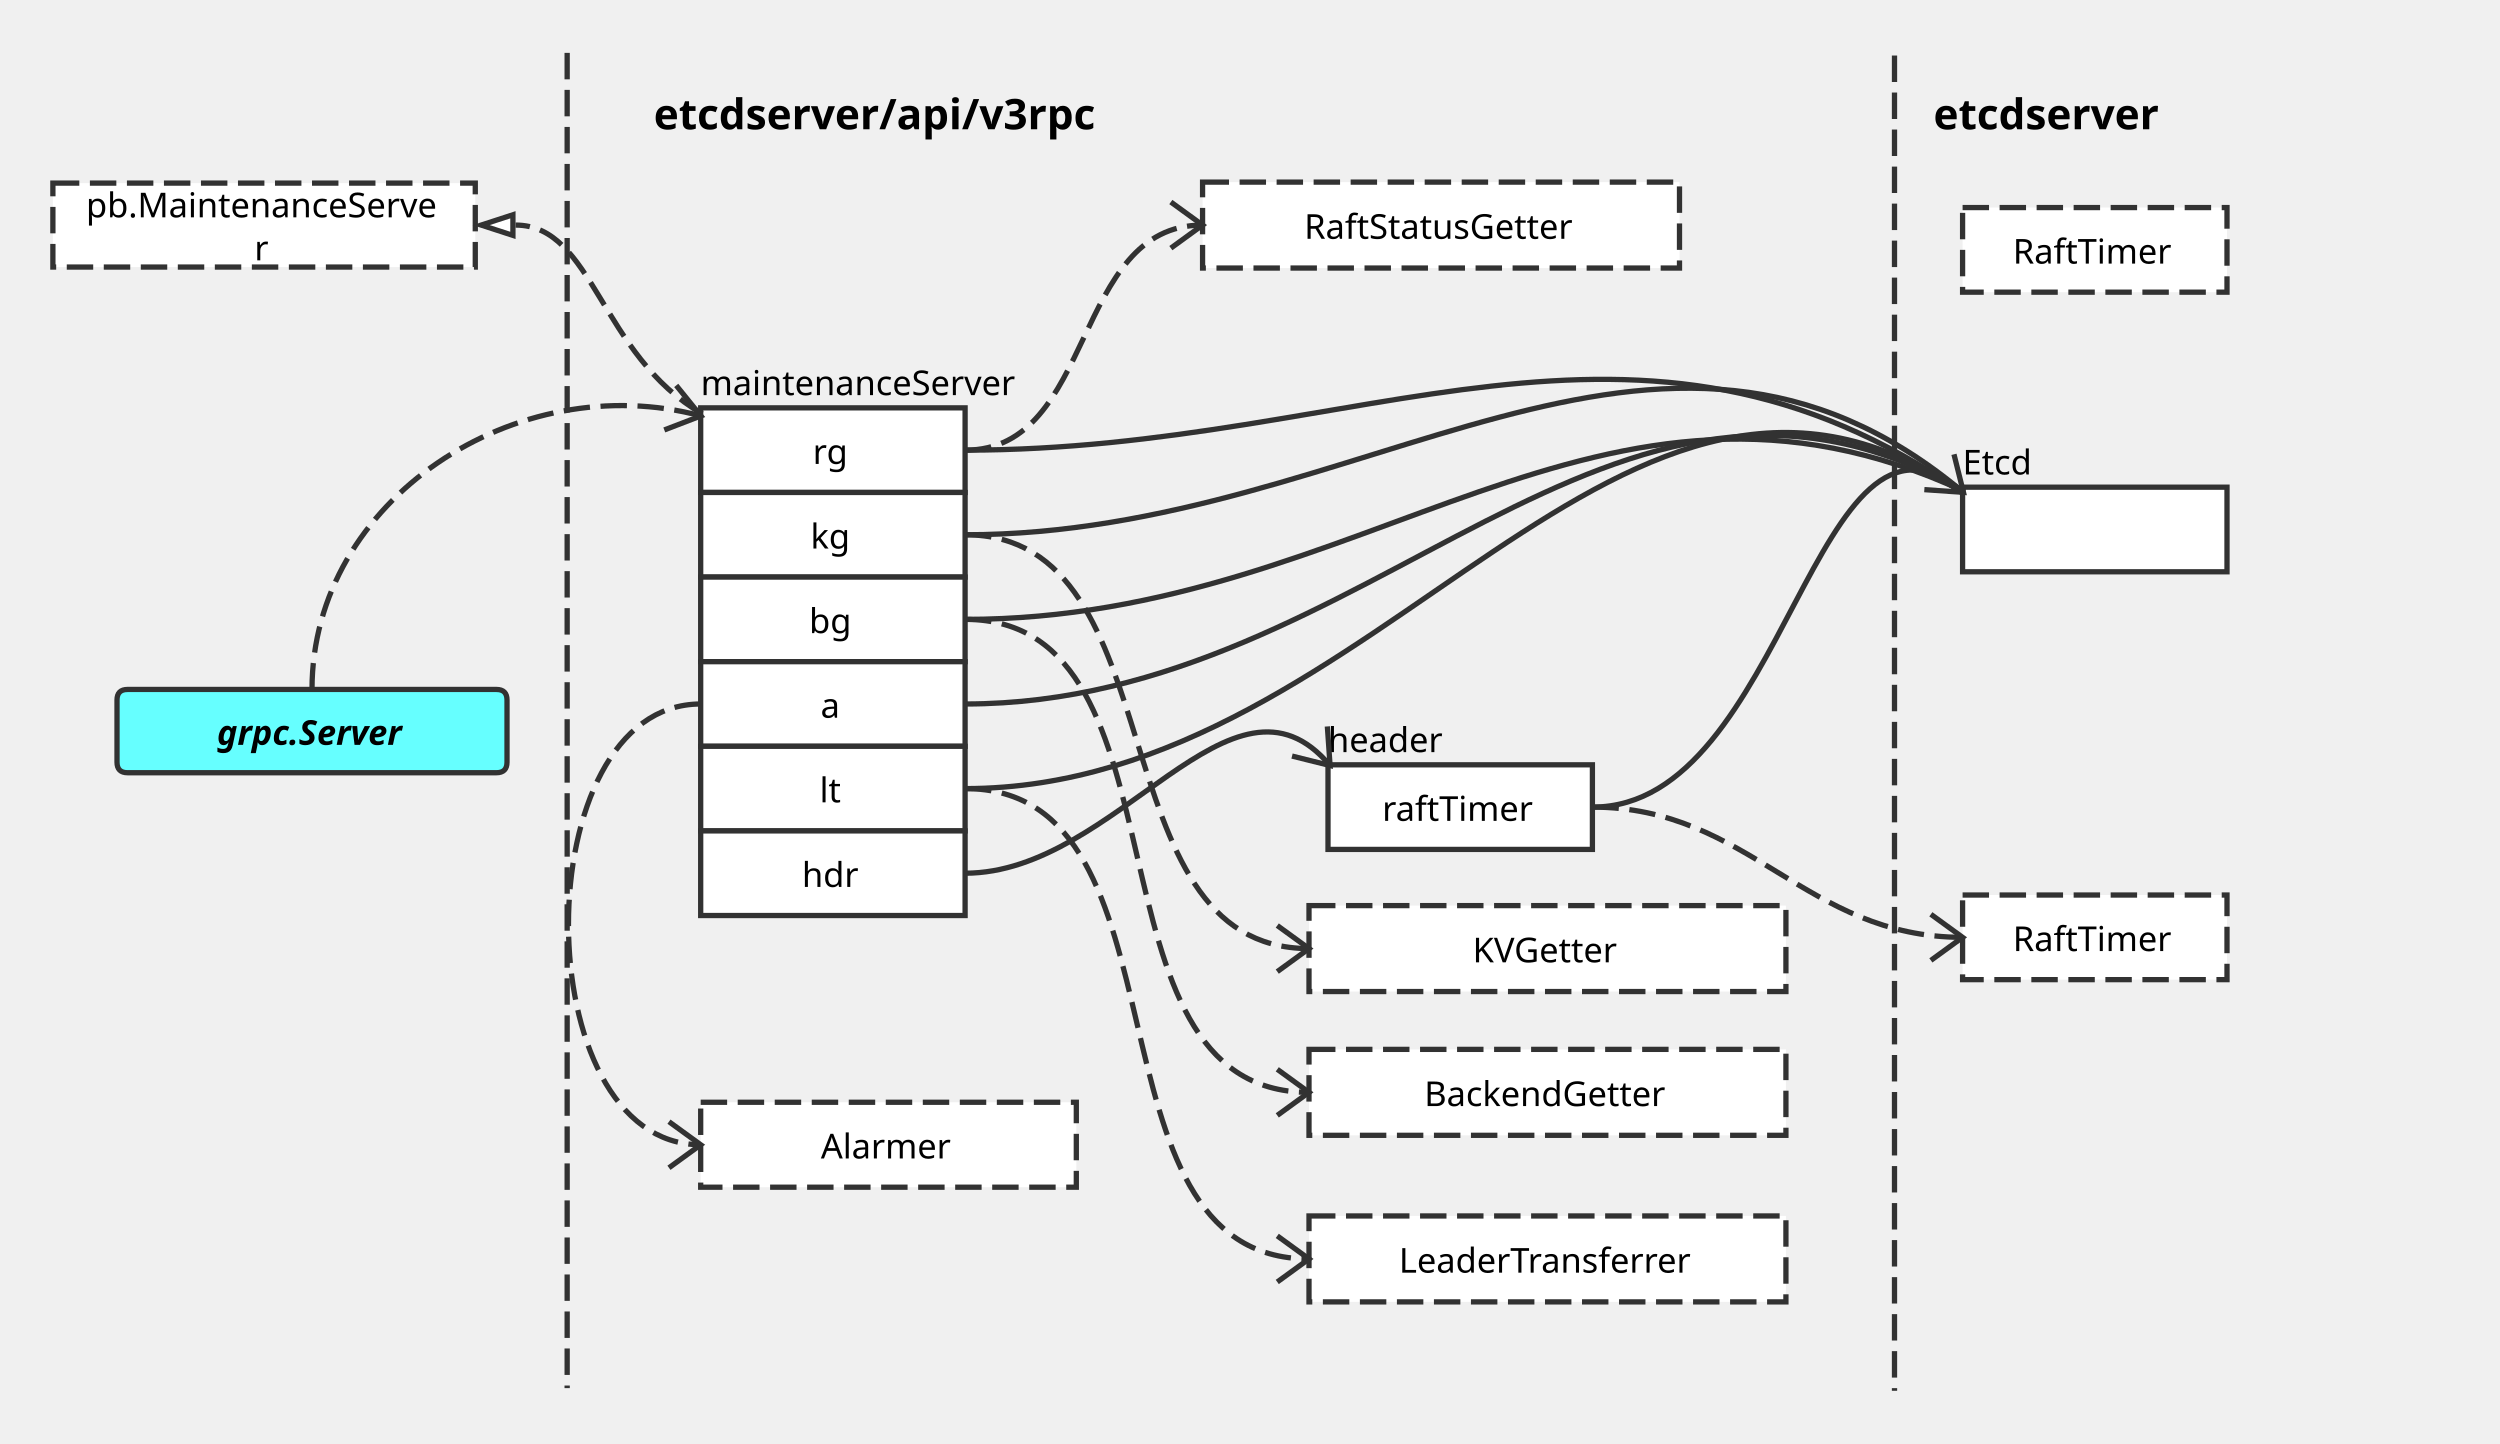
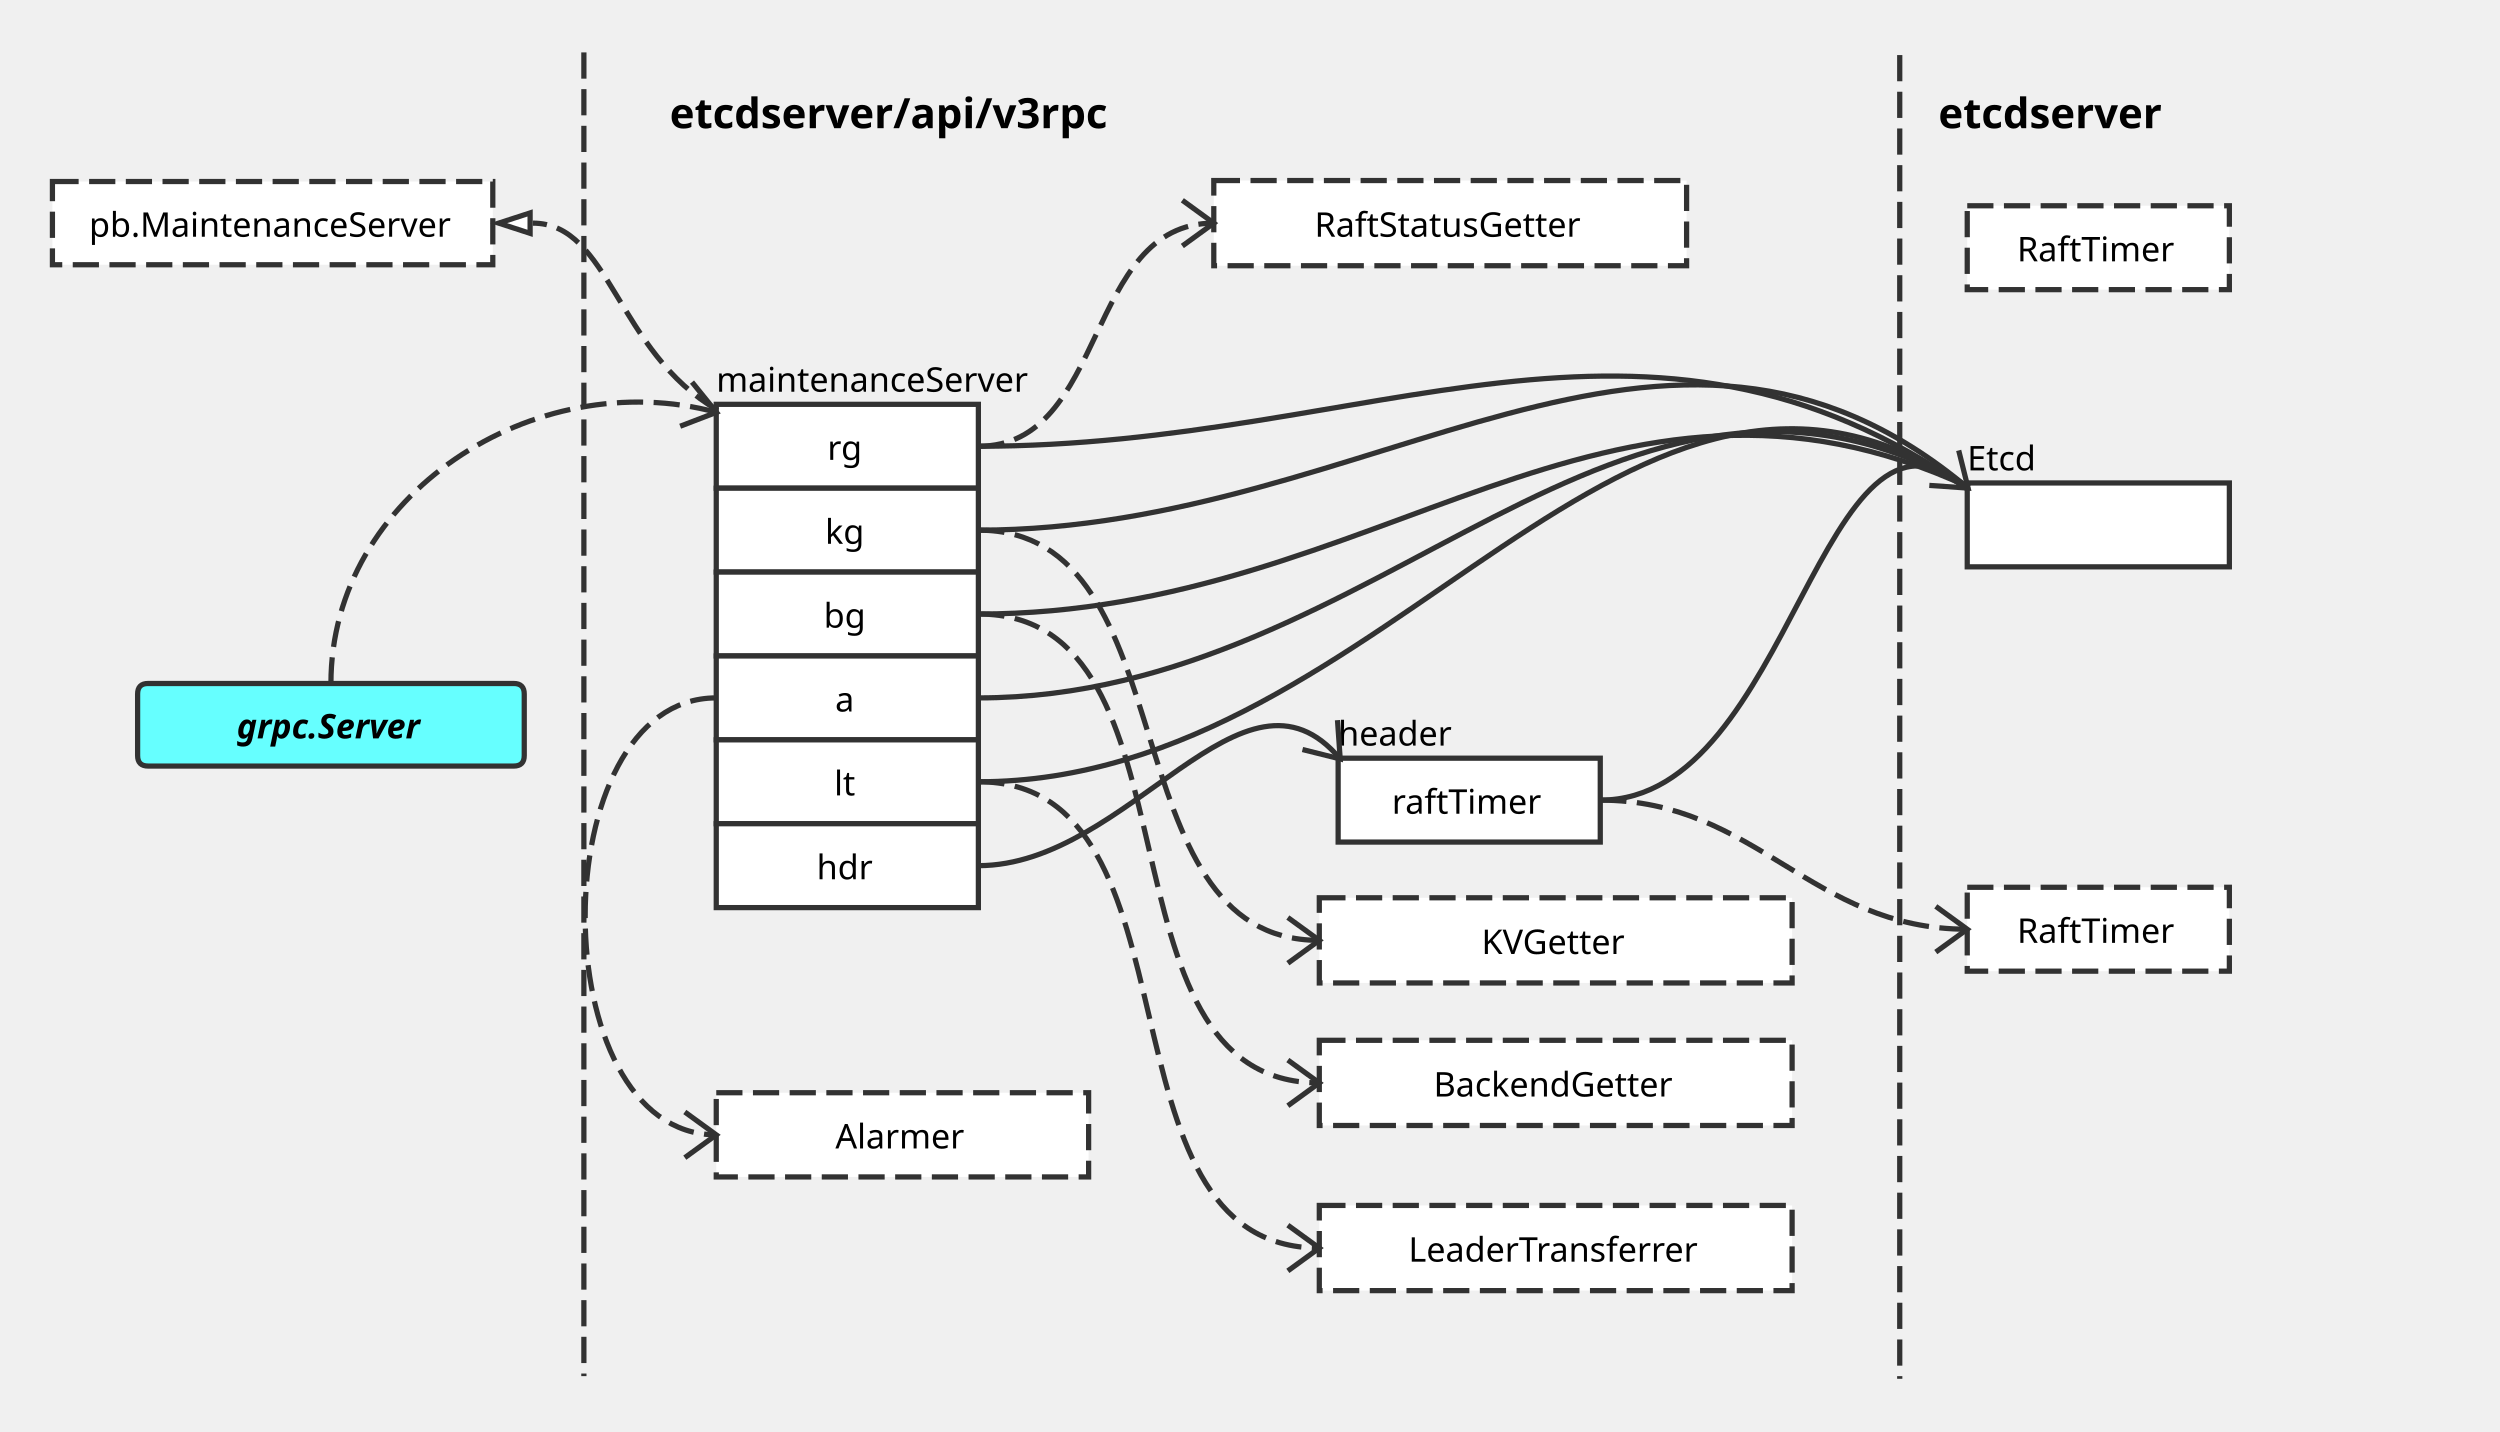
- <svg xmlns="http://www.w3.org/2000/svg" id="processonSvg1000" viewBox="28.25 29.0 945.5 546.0" width="945.5" height="546.0">
+ <svg xmlns="http://www.w3.org/2000/svg" id="processonSvg1000" viewBox="20.0 29.0 953.75 546.0" width="953.75" height="546.0">
  <defs id="ProcessOnDefs1001">
-     <marker id="ProcessOnMarker1036" markerUnits="userSpaceOnUse" orient="auto" markerWidth="16.236" markerHeight="10.551" viewBox="-1.0 -1.376 16.236 10.551" refX="-1.0" refY="3.899">
-       <path id="ProcessOnPath1037" d="M12.0 3.899L0.0 7.798V0.0Z" stroke="#323232" stroke-width="2.0" fill="#fff" transform="matrix(1.0,0.0,0.0,1.0,0.0,0.0)" />
-     </marker>
-     <marker id="ProcessOnMarker1058" markerUnits="userSpaceOnUse" orient="auto" markerWidth="14.289" markerHeight="19.055" viewBox="-0.588 -0.809 14.289 19.055" refX="12.0" refY="8.719">
-       <path id="ProcessOnPath1059" d="M0 0L12.0 8.719L0 17.437" stroke="#323232" stroke-width="2.0" fill="none" transform="matrix(1.0,0.0,0.0,1.0,0.0,0.0)" />
-     </marker>
-     <marker id="ProcessOnMarker1090" markerUnits="userSpaceOnUse" orient="auto" markerWidth="14.289" markerHeight="19.055" viewBox="-0.588 -0.809 14.289 19.055" refX="12.0" refY="8.719">
-       <path id="ProcessOnPath1091" d="M0 0L12.0 8.719L0 17.437" stroke="#323232" stroke-width="2.0" fill="none" transform="matrix(1.0,0.0,0.0,1.0,0.0,0.0)" />
-     </marker>
-     <marker id="ProcessOnMarker1094" markerUnits="userSpaceOnUse" orient="auto" markerWidth="14.289" markerHeight="19.055" viewBox="-0.588 -0.809 14.289 19.055" refX="12.0" refY="8.719">
-       <path id="ProcessOnPath1095" d="M0 0L12.0 8.719L0 17.437" stroke="#323232" stroke-width="2.0" fill="none" transform="matrix(1.0,0.0,0.0,1.0,0.0,0.0)" />
-     </marker>
-     <marker id="ProcessOnMarker1098" markerUnits="userSpaceOnUse" orient="auto" markerWidth="14.289" markerHeight="19.055" viewBox="-0.588 -0.809 14.289 19.055" refX="12.0" refY="8.719">
-       <path id="ProcessOnPath1099" d="M0 0L12.0 8.719L0 17.437" stroke="#323232" stroke-width="2.0" fill="none" transform="matrix(1.0,0.0,0.0,1.0,0.0,0.0)" />
-     </marker>
-     <marker id="ProcessOnMarker1112" markerUnits="userSpaceOnUse" orient="auto" markerWidth="14.289" markerHeight="19.055" viewBox="-0.588 -0.809 14.289 19.055" refX="12.0" refY="8.719">
-       <path id="ProcessOnPath1113" d="M0 0L12.0 8.719L0 17.437" stroke="#323232" stroke-width="2.0" fill="none" transform="matrix(1.0,0.0,0.0,1.0,0.0,0.0)" />
-     </marker>
-     <marker id="ProcessOnMarker1120" markerUnits="userSpaceOnUse" orient="auto" markerWidth="14.289" markerHeight="19.055" viewBox="-0.588 -0.809 14.289 19.055" refX="12.0" refY="8.719">
-       <path id="ProcessOnPath1121" d="M0 0L12.0 8.719L0 17.437" stroke="#323232" stroke-width="2.0" fill="none" transform="matrix(1.0,0.0,0.0,1.0,0.0,0.0)" />
-     </marker>
-     <marker id="ProcessOnMarker1128" markerUnits="userSpaceOnUse" orient="auto" markerWidth="14.289" markerHeight="19.055" viewBox="-0.588 -0.809 14.289 19.055" refX="12.0" refY="8.719">
-       <path id="ProcessOnPath1129" d="M0 0L12.0 8.719L0 17.437" stroke="#323232" stroke-width="2.0" fill="none" transform="matrix(1.0,0.0,0.0,1.0,0.0,0.0)" />
-     </marker>
-     <marker id="ProcessOnMarker1136" markerUnits="userSpaceOnUse" orient="auto" markerWidth="14.289" markerHeight="19.055" viewBox="-0.588 -0.809 14.289 19.055" refX="12.0" refY="8.719">
-       <path id="ProcessOnPath1137" d="M0 0L12.0 8.719L0 17.437" stroke="#323232" stroke-width="2.0" fill="none" transform="matrix(1.0,0.0,0.0,1.0,0.0,0.0)" />
-     </marker>
-     <marker id="ProcessOnMarker1144" markerUnits="userSpaceOnUse" orient="auto" markerWidth="14.289" markerHeight="19.055" viewBox="-0.588 -0.809 14.289 19.055" refX="12.0" refY="8.719">
-       <path id="ProcessOnPath1145" d="M0 0L12.0 8.719L0 17.437" stroke="#323232" stroke-width="2.0" fill="none" transform="matrix(1.0,0.0,0.0,1.0,0.0,0.0)" />
+     <marker id="ProcessOnMarker1035" markerUnits="userSpaceOnUse" orient="auto" markerWidth="16.236" markerHeight="10.551" viewBox="-1.0 -1.376 16.236 10.551" refX="-1.0" refY="3.899">
+       <path id="ProcessOnPath1036" d="M12.0 3.899L0.0 7.798V0.0Z" stroke="#323232" stroke-width="2.0" fill="#fff" transform="matrix(1.0,0.0,0.0,1.0,0.0,0.0)" />
+     </marker>
+     <marker id="ProcessOnMarker1057" markerUnits="userSpaceOnUse" orient="auto" markerWidth="14.289" markerHeight="19.055" viewBox="-0.588 -0.809 14.289 19.055" refX="12.0" refY="8.719">
+       <path id="ProcessOnPath1058" d="M0 0L12.0 8.719L0 17.437" stroke="#323232" stroke-width="2.0" fill="none" transform="matrix(1.0,0.0,0.0,1.0,0.0,0.0)" />
+     </marker>
+     <marker id="ProcessOnMarker1089" markerUnits="userSpaceOnUse" orient="auto" markerWidth="14.289" markerHeight="19.055" viewBox="-0.588 -0.809 14.289 19.055" refX="12.0" refY="8.719">
+       <path id="ProcessOnPath1090" d="M0 0L12.0 8.719L0 17.437" stroke="#323232" stroke-width="2.0" fill="none" transform="matrix(1.0,0.0,0.0,1.0,0.0,0.0)" />
+     </marker>
+     <marker id="ProcessOnMarker1093" markerUnits="userSpaceOnUse" orient="auto" markerWidth="14.289" markerHeight="19.055" viewBox="-0.588 -0.809 14.289 19.055" refX="12.0" refY="8.719">
+       <path id="ProcessOnPath1094" d="M0 0L12.0 8.719L0 17.437" stroke="#323232" stroke-width="2.0" fill="none" transform="matrix(1.0,0.0,0.0,1.0,0.0,0.0)" />
+     </marker>
+     <marker id="ProcessOnMarker1097" markerUnits="userSpaceOnUse" orient="auto" markerWidth="14.289" markerHeight="19.055" viewBox="-0.588 -0.809 14.289 19.055" refX="12.0" refY="8.719">
+       <path id="ProcessOnPath1098" d="M0 0L12.0 8.719L0 17.437" stroke="#323232" stroke-width="2.0" fill="none" transform="matrix(1.0,0.0,0.0,1.0,0.0,0.0)" />
+     </marker>
+     <marker id="ProcessOnMarker1111" markerUnits="userSpaceOnUse" orient="auto" markerWidth="14.289" markerHeight="19.055" viewBox="-0.588 -0.809 14.289 19.055" refX="12.0" refY="8.719">
+       <path id="ProcessOnPath1112" d="M0 0L12.0 8.719L0 17.437" stroke="#323232" stroke-width="2.0" fill="none" transform="matrix(1.0,0.0,0.0,1.0,0.0,0.0)" />
+     </marker>
+     <marker id="ProcessOnMarker1119" markerUnits="userSpaceOnUse" orient="auto" markerWidth="14.289" markerHeight="19.055" viewBox="-0.588 -0.809 14.289 19.055" refX="12.0" refY="8.719">
+       <path id="ProcessOnPath1120" d="M0 0L12.0 8.719L0 17.437" stroke="#323232" stroke-width="2.0" fill="none" transform="matrix(1.0,0.0,0.0,1.0,0.0,0.0)" />
+     </marker>
+     <marker id="ProcessOnMarker1127" markerUnits="userSpaceOnUse" orient="auto" markerWidth="14.289" markerHeight="19.055" viewBox="-0.588 -0.809 14.289 19.055" refX="12.0" refY="8.719">
+       <path id="ProcessOnPath1128" d="M0 0L12.0 8.719L0 17.437" stroke="#323232" stroke-width="2.0" fill="none" transform="matrix(1.0,0.0,0.0,1.0,0.0,0.0)" />
+     </marker>
+     <marker id="ProcessOnMarker1135" markerUnits="userSpaceOnUse" orient="auto" markerWidth="14.289" markerHeight="19.055" viewBox="-0.588 -0.809 14.289 19.055" refX="12.0" refY="8.719">
+       <path id="ProcessOnPath1136" d="M0 0L12.0 8.719L0 17.437" stroke="#323232" stroke-width="2.0" fill="none" transform="matrix(1.0,0.0,0.0,1.0,0.0,0.0)" />
+     </marker>
+     <marker id="ProcessOnMarker1143" markerUnits="userSpaceOnUse" orient="auto" markerWidth="14.289" markerHeight="19.055" viewBox="-0.588 -0.809 14.289 19.055" refX="12.0" refY="8.719">
+       <path id="ProcessOnPath1144" d="M0 0L12.0 8.719L0 17.437" stroke="#323232" stroke-width="2.0" fill="none" transform="matrix(1.0,0.0,0.0,1.0,0.0,0.0)" />
    </marker>
  </defs>
  <g id="ProcessOnG1002">
-     <path id="ProcessOnPath1003" d="M28.25 29.0H973.75V575.0H28.25V29.0Z" fill="none" />
+     <path id="ProcessOnPath1003" d="M20.0 29.0H973.75V575.0H20.0V29.0Z" fill="none" />
    <g id="ProcessOnG1004">
      <g id="ProcessOnG1005" transform="matrix(1.0,0.0,0.0,1.0,759.5,55.625)" opacity="1.0">
        <path id="ProcessOnPath1006" d="M0.0 0.0L194.25 0.0L194.25 31.75L0.0 31.75Z" stroke="none" stroke-width="0.0" stroke-dasharray="none" opacity="1.0" fill="none" />
        <g id="ProcessOnG1007" transform="matrix(1.0,0.0,0.0,1.0,0.0,5.875)">
          <text id="ProcessOnText1008" fill="#000000" font-size="16" x="0.0" y="16.4" font-family="微软雅黑" font-weight="bold" font-style="normal" text-decoration="none" family="微软雅黑" text-anchor="start" size="16">etcdserver</text>
        </g>
      </g>
      <g id="ProcessOnG1009" transform="matrix(1.0,0.0,0.0,1.0,72.5,289.75)" opacity="1.0">
        <path id="ProcessOnPath1010" d="M0.0 4.0Q0.0 0.0 4.0 0.0L143.5 0.0Q147.5 0.0 147.5 4.0L147.5 27.5Q147.5 31.5 143.5 31.5L4.0 31.5Q0.0 31.5 0.0 27.5Z" stroke="#323232" stroke-width="2.0" stroke-dasharray="none" opacity="1.0" fill="#66ffff" />
        <g id="ProcessOnG1011" transform="matrix(1.0,0.0,0.0,1.0,10.0,7.625)">
          <text id="ProcessOnText1012" fill="#000000" font-size="13" x="62.75" y="13.325" font-family="微软雅黑" font-weight="bold" font-style="italic" text-decoration="none" family="微软雅黑" text-anchor="middle" size="13">grpc.Server</text>
        </g>
      </g>
      <g id="ProcessOnG1013" transform="matrix(1.0,0.0,0.0,1.0,275.5,55.75)" opacity="1.0">
        <path id="ProcessOnPath1014" d="M0.0 0.0L219.5 0.0L219.5 31.5L0.0 31.5Z" stroke="none" stroke-width="0.0" stroke-dasharray="none" opacity="1.0" fill="none" />
        <g id="ProcessOnG1015" transform="matrix(1.0,0.0,0.0,1.0,0.0,5.75)">
          <text id="ProcessOnText1016" fill="#000000" font-size="16" x="0.0" y="16.4" font-family="微软雅黑" font-weight="bold" font-style="normal" text-decoration="none" family="微软雅黑" text-anchor="start" size="16">etcdserver/api/v3rpc</text>
        </g>
      </g>
      <g id="ProcessOnG1017" transform="matrix(1.0,0.0,0.0,1.0,293.25,163.25)" opacity="1.0">
        <path id="ProcessOnPath1018" d="M0.0 0.0L129.75 0.0L129.75 20.0L0.0 20.0Z" stroke="none" stroke-width="0.0" stroke-dasharray="none" opacity="1.0" fill="none" />
        <g id="ProcessOnG1019" transform="matrix(1.0,0.0,0.0,1.0,0.0,1.875)">
          <text id="ProcessOnText1020" fill="#000000" font-size="13" x="0.0" y="13.325" font-family="微软雅黑" font-weight="normal" font-style="normal" text-decoration="none" family="微软雅黑" text-anchor="start" size="13">maintenanceServer</text>
        </g>
      </g>
      <g id="ProcessOnG1021" transform="matrix(1.0,0.0,0.0,1.0,293.25,183.25)" opacity="1.0">
        <path id="ProcessOnPath1022" d="M0.0 0.0L100.0 0.0L100.0 32.0L0.0 32.0Z" stroke="#323232" stroke-width="2.0" stroke-dasharray="none" opacity="1.0" fill="#ffffff" />
        <g id="ProcessOnG1023" transform="matrix(1.0,0.0,0.0,1.0,10.0,7.875)">
          <text id="ProcessOnText1024" fill="#000000" font-size="13" x="39.0" y="13.325" font-family="微软雅黑" font-weight="normal" font-style="normal" text-decoration="none" family="微软雅黑" text-anchor="middle" size="13">rg</text>
        </g>
      </g>
-       <g id="ProcessOnG1025" transform="matrix(1.0,0.0,0.0,1.0,48.25,98.25)" opacity="1.0">
-         <path id="ProcessOnPath1026" d="M0.0 0.0L159.75 0.0L159.75 31.75L0.0 31.75Z" stroke="#323232" stroke-width="2.0" stroke-dasharray="10.0 4.0" opacity="1.0" fill="#ffffff" />
-         <g id="ProcessOnG1027" transform="matrix(1.0,0.0,0.0,1.0,10.0,-0.375)">
-           <text id="ProcessOnText1028" fill="#000000" font-size="13" x="68.875" y="13.325" font-family="微软雅黑" font-weight="normal" font-style="normal" text-decoration="none" family="微软雅黑" text-anchor="middle" size="13">pb.MaintenanceServe</text>
-           <text id="ProcessOnText1029" fill="#000000" font-size="13" x="68.875" y="29.575" font-family="微软雅黑" font-weight="normal" font-style="normal" text-decoration="none" family="微软雅黑" text-anchor="middle" size="13">r</text>
-         </g>
-       </g>
-       <g id="ProcessOnG1030" transform="matrix(1.0,0.0,0.0,1.0,293.25,215.25)" opacity="1.0">
-         <path id="ProcessOnPath1031" d="M0.0 0.0L100.0 0.0L100.0 32.0L0.0 32.0Z" stroke="#323232" stroke-width="2.0" stroke-dasharray="none" opacity="1.0" fill="#ffffff" />
-         <g id="ProcessOnG1032" transform="matrix(1.0,0.0,0.0,1.0,10.0,7.875)">
-           <text id="ProcessOnText1033" fill="#000000" font-size="13" x="39.0" y="13.325" font-family="微软雅黑" font-weight="normal" font-style="normal" text-decoration="none" family="微软雅黑" text-anchor="middle" size="13">kg</text>
-         </g>
-       </g>
-       <g id="ProcessOnG1034">
-         <path id="ProcessOnPath1035" d="M293.83 185.5C255.16 163.174 252.652 114.125 223.236 114.125" stroke="#323232" stroke-width="2.0" stroke-dasharray="10.0 4.0" fill="none" marker-end="url(#ProcessOnMarker1036)" />
-       </g>
-       <g id="ProcessOnG1038">
-         <path id="ProcessOnPath1039" d="M242.75 49.0C242.75 251.0 242.75 352.0 242.75 554.0" stroke="#323232" stroke-width="2.0" stroke-dasharray="10.0 4.0" fill="none" />
-       </g>
-       <g id="ProcessOnG1040">
-         <path id="ProcessOnPath1041" d="M744.75 50.0C744.75 252.0 744.75 353.0 744.75 555.0" stroke="#323232" stroke-width="2.0" stroke-dasharray="10.0 4.0" fill="none" />
-       </g>
-       <g id="ProcessOnG1042" transform="matrix(1.0,0.0,0.0,1.0,770.5,193.25)" opacity="1.0">
-         <path id="ProcessOnPath1043" d="M0.0 0.0L100.0 0.0L100.0 20.0L0.0 20.0Z" stroke="none" stroke-width="0.0" stroke-dasharray="none" opacity="1.0" fill="none" />
-         <g id="ProcessOnG1044" transform="matrix(1.0,0.0,0.0,1.0,0.0,1.875)">
-           <text id="ProcessOnText1045" fill="#000000" font-size="13" x="0.0" y="13.325" font-family="微软雅黑" font-weight="normal" font-style="normal" text-decoration="none" family="微软雅黑" text-anchor="start" size="13">Etcd</text>
-         </g>
-       </g>
-       <g id="ProcessOnG1046" transform="matrix(1.0,0.0,0.0,1.0,770.5,213.25)" opacity="1.0">
-         <path id="ProcessOnPath1047" d="M0.0 0.0L100.0 0.0L100.0 32.0L0.0 32.0Z" stroke="#323232" stroke-width="2.0" stroke-dasharray="none" opacity="1.0" fill="#ffffff" />
-       </g>
-       <g id="ProcessOnG1048" transform="matrix(1.0,0.0,0.0,1.0,770.5,107.5)" opacity="1.0">
-         <path id="ProcessOnPath1049" d="M0.0 0.0L100.0 0.0L100.0 32.0L0.0 32.0Z" stroke="#323232" stroke-width="2.0" stroke-dasharray="10.0 4.0" opacity="1.0" fill="#ffffff" />
-         <g id="ProcessOnG1050" transform="matrix(1.0,0.0,0.0,1.0,10.0,7.875)">
-           <text id="ProcessOnText1051" fill="#000000" font-size="13" x="39.0" y="13.325" font-family="微软雅黑" font-weight="normal" font-style="normal" text-decoration="none" family="微软雅黑" text-anchor="middle" size="13">RaftTimer</text>
-         </g>
-       </g>
-       <g id="ProcessOnG1052" transform="matrix(1.0,0.0,0.0,1.0,483.0625,97.875)" opacity="1.0">
-         <path id="ProcessOnPath1053" d="M0.0 0.0L180.375 0.0L180.375 32.5L0.0 32.5Z" stroke="#323232" stroke-width="2.0" stroke-dasharray="10.0 4.0" opacity="1.0" fill="#ffffff" />
-         <g id="ProcessOnG1054" transform="matrix(1.0,0.0,0.0,1.0,10.0,8.125)">
-           <text id="ProcessOnText1055" fill="#000000" font-size="13" x="79.188" y="13.325" font-family="微软雅黑" font-weight="normal" font-style="normal" text-decoration="none" family="微软雅黑" text-anchor="middle" size="13">RaftStatusGetter</text>
-         </g>
-       </g>
-       <g id="ProcessOnG1056">
-         <path id="ProcessOnPath1057" d="M146.25 289.75C146.25 217.822 223.852 167.678 293.33 186.294" stroke="#323232" stroke-width="2.0" stroke-dasharray="10.0 4.0" fill="none" marker-end="url(#ProcessOnMarker1058)" />
-       </g>
-       <g id="ProcessOnG1060" transform="matrix(1.0,0.0,0.0,1.0,293.25,247.25)" opacity="1.0">
-         <path id="ProcessOnPath1061" d="M0.0 0.0L100.0 0.0L100.0 32.0L0.0 32.0Z" stroke="#323232" stroke-width="2.0" stroke-dasharray="none" opacity="1.0" fill="#ffffff" />
-         <g id="ProcessOnG1062" transform="matrix(1.0,0.0,0.0,1.0,10.0,7.875)">
-           <text id="ProcessOnText1063" fill="#000000" font-size="13" x="39.0" y="13.325" font-family="微软雅黑" font-weight="normal" font-style="normal" text-decoration="none" family="微软雅黑" text-anchor="middle" size="13">bg</text>
-         </g>
-       </g>
-       <g id="ProcessOnG1064" transform="matrix(1.0,0.0,0.0,1.0,293.25,279.25)" opacity="1.0">
-         <path id="ProcessOnPath1065" d="M0.0 0.0L100.0 0.0L100.0 32.0L0.0 32.0Z" stroke="#323232" stroke-width="2.0" stroke-dasharray="none" opacity="1.0" fill="#ffffff" />
-         <g id="ProcessOnG1066" transform="matrix(1.0,0.0,0.0,1.0,10.0,7.875)">
-           <text id="ProcessOnText1067" fill="#000000" font-size="13" x="39.0" y="13.325" font-family="微软雅黑" font-weight="normal" font-style="normal" text-decoration="none" family="微软雅黑" text-anchor="middle" size="13">a</text>
-         </g>
-       </g>
-       <g id="ProcessOnG1068" transform="matrix(1.0,0.0,0.0,1.0,293.25,311.25)" opacity="1.0">
-         <path id="ProcessOnPath1069" d="M0.0 0.0L100.0 0.0L100.0 32.0L0.0 32.0Z" stroke="#323232" stroke-width="2.0" stroke-dasharray="none" opacity="1.0" fill="#ffffff" />
-         <g id="ProcessOnG1070" transform="matrix(1.0,0.0,0.0,1.0,10.0,7.875)">
-           <text id="ProcessOnText1071" fill="#000000" font-size="13" x="39.0" y="13.325" font-family="微软雅黑" font-weight="normal" font-style="normal" text-decoration="none" family="微软雅黑" text-anchor="middle" size="13">lt</text>
-         </g>
-       </g>
-       <g id="ProcessOnG1072" transform="matrix(1.0,0.0,0.0,1.0,293.25,343.25)" opacity="1.0">
-         <path id="ProcessOnPath1073" d="M0.0 0.0L100.0 0.0L100.0 32.0L0.0 32.0Z" stroke="#323232" stroke-width="2.0" stroke-dasharray="none" opacity="1.0" fill="#ffffff" />
-         <g id="ProcessOnG1074" transform="matrix(1.0,0.0,0.0,1.0,10.0,7.875)">
-           <text id="ProcessOnText1075" fill="#000000" font-size="13" x="39.0" y="13.325" font-family="微软雅黑" font-weight="normal" font-style="normal" text-decoration="none" family="微软雅黑" text-anchor="middle" size="13">hdr</text>
-         </g>
-       </g>
-       <g id="ProcessOnG1076" transform="matrix(1.0,0.0,0.0,1.0,530.5,298.25)" opacity="1.0">
-         <path id="ProcessOnPath1077" d="M0.0 0.0L100.0 0.0L100.0 20.0L0.0 20.0Z" stroke="none" stroke-width="0.0" stroke-dasharray="none" opacity="1.0" fill="none" />
-         <g id="ProcessOnG1078" transform="matrix(1.0,0.0,0.0,1.0,0.0,1.875)">
-           <text id="ProcessOnText1079" fill="#000000" font-size="13" x="0.0" y="13.325" font-family="微软雅黑" font-weight="normal" font-style="normal" text-decoration="none" family="微软雅黑" text-anchor="start" size="13">header</text>
-         </g>
-       </g>
-       <g id="ProcessOnG1080" transform="matrix(1.0,0.0,0.0,1.0,530.5,318.25)" opacity="1.0">
-         <path id="ProcessOnPath1081" d="M0.0 0.0L100.0 0.0L100.0 32.0L0.0 32.0Z" stroke="#323232" stroke-width="2.0" stroke-dasharray="none" opacity="1.0" fill="#ffffff" />
-         <g id="ProcessOnG1082" transform="matrix(1.0,0.0,0.0,1.0,10.0,7.875)">
-           <text id="ProcessOnText1083" fill="#000000" font-size="13" x="39.0" y="13.325" font-family="微软雅黑" font-weight="normal" font-style="normal" text-decoration="none" family="微软雅黑" text-anchor="middle" size="13">raftTimer</text>
-         </g>
-       </g>
-       <g id="ProcessOnG1084" transform="matrix(1.0,0.0,0.0,1.0,770.5,367.5)" opacity="1.0">
-         <path id="ProcessOnPath1085" d="M0.0 0.0L100.0 0.0L100.0 32.0L0.0 32.0Z" stroke="#323232" stroke-width="2.0" stroke-dasharray="10.0 4.0" opacity="1.0" fill="#ffffff" />
-         <g id="ProcessOnG1086" transform="matrix(1.0,0.0,0.0,1.0,10.0,7.875)">
-           <text id="ProcessOnText1087" fill="#000000" font-size="13" x="39.0" y="13.325" font-family="微软雅黑" font-weight="normal" font-style="normal" text-decoration="none" family="微软雅黑" text-anchor="middle" size="13">RaftTimer</text>
-         </g>
-       </g>
-       <g id="ProcessOnG1088">
-         <path id="ProcessOnPath1089" d="M393.25 359.25C450.816 359.25 494.283 274.434 531.286 318.532" stroke="#323232" stroke-width="2.0" stroke-dasharray="none" fill="none" marker-end="url(#ProcessOnMarker1090)" />
-       </g>
-       <g id="ProcessOnG1092">
-         <path id="ProcessOnPath1093" d="M630.5 334.25C689.864 334.25 711.136 383.5 770.5 383.5" stroke="#323232" stroke-width="2.0" stroke-dasharray="10.0 4.0" fill="none" marker-end="url(#ProcessOnMarker1094)" />
-       </g>
-       <g id="ProcessOnG1096">
-         <path id="ProcessOnPath1097" d="M630.5 334.25C704.107 334.25 714.444 167.9 770.83 215.214" stroke="#323232" stroke-width="2.0" stroke-dasharray="none" fill="none" marker-end="url(#ProcessOnMarker1098)" />
-       </g>
-       <g id="ProcessOnG1100">
-         <path id="ProcessOnPath1101" d="M393.25 199.25C544.534 199.25 647.171 129.095 771.096 215.868" stroke="#323232" stroke-width="2.0" stroke-dasharray="none" fill="none" />
-       </g>
-       <g id="ProcessOnG1102">
-         <path id="ProcessOnPath1103" d="M393.25 231.25C544.418 231.25 655.029 118.045 770.83 215.214" stroke="#323232" stroke-width="2.0" stroke-dasharray="none" fill="none" />
-       </g>
-       <g id="ProcessOnG1104">
-         <path id="ProcessOnPath1105" d="M393.25 263.25C545.716 263.25 633.163 150.523 771.344 214.958" stroke="#323232" stroke-width="2.0" stroke-dasharray="none" fill="none" />
-       </g>
-       <g id="ProcessOnG1106">
-         <path id="ProcessOnPath1107" d="M393.25 295.25C547.799 295.25 637.353 137.726 771.196 215.0" stroke="#323232" stroke-width="2.0" stroke-dasharray="none" fill="none" />
-       </g>
-       <g id="ProcessOnG1108">
-         <path id="ProcessOnPath1109" d="M393.25 327.25C550.818 327.25 642.023 125.49 771.096 215.868" stroke="#323232" stroke-width="2.0" stroke-dasharray="none" fill="none" />
-       </g>
-       <g id="ProcessOnG1110">
-         <path id="ProcessOnPath1111" d="M393.25 199.25C442.748 199.25 433.565 114.125 483.062 114.125" stroke="#323232" stroke-width="2.0" stroke-dasharray="10.0 4.0" fill="none" marker-end="url(#ProcessOnMarker1112)" />
-       </g>
-       <g id="ProcessOnG1114" transform="matrix(1.0,0.0,0.0,1.0,523.3125,371.5)" opacity="1.0">
-         <path id="ProcessOnPath1115" d="M0.0 0.0L180.375 0.0L180.375 32.5L0.0 32.5Z" stroke="#323232" stroke-width="2.0" stroke-dasharray="10.0 4.0" opacity="1.0" fill="#ffffff" />
-         <g id="ProcessOnG1116" transform="matrix(1.0,0.0,0.0,1.0,10.0,8.125)">
-           <text id="ProcessOnText1117" fill="#000000" font-size="13" x="79.188" y="13.325" font-family="微软雅黑" font-weight="normal" font-style="normal" text-decoration="none" family="微软雅黑" text-anchor="middle" size="13">KVGetter</text>
-         </g>
-       </g>
-       <g id="ProcessOnG1118">
-         <path id="ProcessOnPath1119" d="M393.25 231.25C474.646 231.25 441.916 387.75 523.312 387.75" stroke="#323232" stroke-width="2.0" stroke-dasharray="10.0 4.0" fill="none" marker-end="url(#ProcessOnMarker1120)" />
-       </g>
-       <g id="ProcessOnG1122" transform="matrix(1.0,0.0,0.0,1.0,523.3125,425.875)" opacity="1.0">
-         <path id="ProcessOnPath1123" d="M0.0 0.0L180.375 0.0L180.375 32.5L0.0 32.5Z" stroke="#323232" stroke-width="2.0" stroke-dasharray="10.0 4.0" opacity="1.0" fill="#ffffff" />
-         <g id="ProcessOnG1124" transform="matrix(1.0,0.0,0.0,1.0,10.0,8.125)">
-           <text id="ProcessOnText1125" fill="#000000" font-size="13" x="79.188" y="13.325" font-family="微软雅黑" font-weight="normal" font-style="normal" text-decoration="none" family="微软雅黑" text-anchor="middle" size="13">BackendGetter</text>
-         </g>
-       </g>
-       <g id="ProcessOnG1126">
-         <path id="ProcessOnPath1127" d="M393.25 263.25C481.715 263.25 434.848 442.125 523.312 442.125" stroke="#323232" stroke-width="2.0" stroke-dasharray="10.0 4.0" fill="none" marker-end="url(#ProcessOnMarker1128)" />
-       </g>
-       <g id="ProcessOnG1130" transform="matrix(1.0,0.0,0.0,1.0,293.25,445.875)" opacity="1.0">
-         <path id="ProcessOnPath1131" d="M0.0 0.0L142.062 0.0L142.062 32.125L0.0 32.125Z" stroke="#323232" stroke-width="2.0" stroke-dasharray="10.0 4.0" opacity="1.0" fill="#ffffff" />
-         <g id="ProcessOnG1132" transform="matrix(1.0,0.0,0.0,1.0,10.0,7.9375)">
-           <text id="ProcessOnText1133" fill="#000000" font-size="13" x="60.031" y="13.325" font-family="微软雅黑" font-weight="normal" font-style="normal" text-decoration="none" family="微软雅黑" text-anchor="middle" size="13">Alarmer</text>
-         </g>
-       </g>
-       <g id="ProcessOnG1134">
-         <path id="ProcessOnPath1135" d="M293.25 295.25C226.575 295.25 226.575 461.938 293.25 461.938" stroke="#323232" stroke-width="2.0" stroke-dasharray="10.0 4.0" fill="none" marker-end="url(#ProcessOnMarker1136)" />
-       </g>
-       <g id="ProcessOnG1138" transform="matrix(1.0,0.0,0.0,1.0,523.3125,488.875)" opacity="1.0">
-         <path id="ProcessOnPath1139" d="M0.0 0.0L180.375 0.0L180.375 32.5L0.0 32.5Z" stroke="#323232" stroke-width="2.0" stroke-dasharray="10.0 4.0" opacity="1.0" fill="#ffffff" />
-         <g id="ProcessOnG1140" transform="matrix(1.0,0.0,0.0,1.0,10.0,8.125)">
-           <text id="ProcessOnText1141" fill="#000000" font-size="13" x="79.188" y="13.325" font-family="微软雅黑" font-weight="normal" font-style="normal" text-decoration="none" family="微软雅黑" text-anchor="middle" size="13">LeaderTransferrer</text>
-         </g>
-       </g>
-       <g id="ProcessOnG1142">
-         <path id="ProcessOnPath1143" d="M393.25 327.25C481.391 327.25 435.171 505.125 523.312 505.125" stroke="#323232" stroke-width="2.0" stroke-dasharray="10.0 4.0" fill="none" marker-end="url(#ProcessOnMarker1144)" />
+       <g id="ProcessOnG1025" transform="matrix(1.0,0.0,0.0,1.0,40.0,98.25)" opacity="1.0">
+         <path id="ProcessOnPath1026" d="M0.0 0.0L168.0 0.0L168.0 31.75L0.0 31.75Z" stroke="#323232" stroke-width="2.0" stroke-dasharray="10.0 4.0" opacity="1.0" fill="#ffffff" />
+         <g id="ProcessOnG1027" transform="matrix(1.0,0.0,0.0,1.0,10.0,7.75)">
+           <text id="ProcessOnText1028" fill="#000000" font-size="13" x="73.0" y="13.325" font-family="微软雅黑" font-weight="normal" font-style="normal" text-decoration="none" family="微软雅黑" text-anchor="middle" size="13">pb.MaintenanceServer</text>
+         </g>
+       </g>
+       <g id="ProcessOnG1029" transform="matrix(1.0,0.0,0.0,1.0,293.25,215.25)" opacity="1.0">
+         <path id="ProcessOnPath1030" d="M0.0 0.0L100.0 0.0L100.0 32.0L0.0 32.0Z" stroke="#323232" stroke-width="2.0" stroke-dasharray="none" opacity="1.0" fill="#ffffff" />
+         <g id="ProcessOnG1031" transform="matrix(1.0,0.0,0.0,1.0,10.0,7.875)">
+           <text id="ProcessOnText1032" fill="#000000" font-size="13" x="39.0" y="13.325" font-family="微软雅黑" font-weight="normal" font-style="normal" text-decoration="none" family="微软雅黑" text-anchor="middle" size="13">kg</text>
+         </g>
+       </g>
+       <g id="ProcessOnG1033">
+         <path id="ProcessOnPath1034" d="M293.83 185.5C255.16 163.174 252.652 114.125 223.236 114.125" stroke="#323232" stroke-width="2.0" stroke-dasharray="10.0 4.0" fill="none" marker-end="url(#ProcessOnMarker1035)" />
+       </g>
+       <g id="ProcessOnG1037">
+         <path id="ProcessOnPath1038" d="M242.75 49.0C242.75 251.0 242.75 352.0 242.75 554.0" stroke="#323232" stroke-width="2.0" stroke-dasharray="10.0 4.0" fill="none" />
+       </g>
+       <g id="ProcessOnG1039">
+         <path id="ProcessOnPath1040" d="M744.75 50.0C744.75 252.0 744.75 353.0 744.75 555.0" stroke="#323232" stroke-width="2.0" stroke-dasharray="10.0 4.0" fill="none" />
+       </g>
+       <g id="ProcessOnG1041" transform="matrix(1.0,0.0,0.0,1.0,770.5,193.25)" opacity="1.0">
+         <path id="ProcessOnPath1042" d="M0.0 0.0L100.0 0.0L100.0 20.0L0.0 20.0Z" stroke="none" stroke-width="0.0" stroke-dasharray="none" opacity="1.0" fill="none" />
+         <g id="ProcessOnG1043" transform="matrix(1.0,0.0,0.0,1.0,0.0,1.875)">
+           <text id="ProcessOnText1044" fill="#000000" font-size="13" x="0.0" y="13.325" font-family="微软雅黑" font-weight="normal" font-style="normal" text-decoration="none" family="微软雅黑" text-anchor="start" size="13">Etcd</text>
+         </g>
+       </g>
+       <g id="ProcessOnG1045" transform="matrix(1.0,0.0,0.0,1.0,770.5,213.25)" opacity="1.0">
+         <path id="ProcessOnPath1046" d="M0.0 0.0L100.0 0.0L100.0 32.0L0.0 32.0Z" stroke="#323232" stroke-width="2.0" stroke-dasharray="none" opacity="1.0" fill="#ffffff" />
+       </g>
+       <g id="ProcessOnG1047" transform="matrix(1.0,0.0,0.0,1.0,770.5,107.5)" opacity="1.0">
+         <path id="ProcessOnPath1048" d="M0.0 0.0L100.0 0.0L100.0 32.0L0.0 32.0Z" stroke="#323232" stroke-width="2.0" stroke-dasharray="10.0 4.0" opacity="1.0" fill="#ffffff" />
+         <g id="ProcessOnG1049" transform="matrix(1.0,0.0,0.0,1.0,10.0,7.875)">
+           <text id="ProcessOnText1050" fill="#000000" font-size="13" x="39.0" y="13.325" font-family="微软雅黑" font-weight="normal" font-style="normal" text-decoration="none" family="微软雅黑" text-anchor="middle" size="13">RaftTimer</text>
+         </g>
+       </g>
+       <g id="ProcessOnG1051" transform="matrix(1.0,0.0,0.0,1.0,483.0625,97.875)" opacity="1.0">
+         <path id="ProcessOnPath1052" d="M0.0 0.0L180.375 0.0L180.375 32.5L0.0 32.5Z" stroke="#323232" stroke-width="2.0" stroke-dasharray="10.0 4.0" opacity="1.0" fill="#ffffff" />
+         <g id="ProcessOnG1053" transform="matrix(1.0,0.0,0.0,1.0,10.0,8.125)">
+           <text id="ProcessOnText1054" fill="#000000" font-size="13" x="79.188" y="13.325" font-family="微软雅黑" font-weight="normal" font-style="normal" text-decoration="none" family="微软雅黑" text-anchor="middle" size="13">RaftStatusGetter</text>
+         </g>
+       </g>
+       <g id="ProcessOnG1055">
+         <path id="ProcessOnPath1056" d="M146.25 289.75C146.25 217.822 223.852 167.678 293.33 186.294" stroke="#323232" stroke-width="2.0" stroke-dasharray="10.0 4.0" fill="none" marker-end="url(#ProcessOnMarker1057)" />
+       </g>
+       <g id="ProcessOnG1059" transform="matrix(1.0,0.0,0.0,1.0,293.25,247.25)" opacity="1.0">
+         <path id="ProcessOnPath1060" d="M0.0 0.0L100.0 0.0L100.0 32.0L0.0 32.0Z" stroke="#323232" stroke-width="2.0" stroke-dasharray="none" opacity="1.0" fill="#ffffff" />
+         <g id="ProcessOnG1061" transform="matrix(1.0,0.0,0.0,1.0,10.0,7.875)">
+           <text id="ProcessOnText1062" fill="#000000" font-size="13" x="39.0" y="13.325" font-family="微软雅黑" font-weight="normal" font-style="normal" text-decoration="none" family="微软雅黑" text-anchor="middle" size="13">bg</text>
+         </g>
+       </g>
+       <g id="ProcessOnG1063" transform="matrix(1.0,0.0,0.0,1.0,293.25,279.25)" opacity="1.0">
+         <path id="ProcessOnPath1064" d="M0.0 0.0L100.0 0.0L100.0 32.0L0.0 32.0Z" stroke="#323232" stroke-width="2.0" stroke-dasharray="none" opacity="1.0" fill="#ffffff" />
+         <g id="ProcessOnG1065" transform="matrix(1.0,0.0,0.0,1.0,10.0,7.875)">
+           <text id="ProcessOnText1066" fill="#000000" font-size="13" x="39.0" y="13.325" font-family="微软雅黑" font-weight="normal" font-style="normal" text-decoration="none" family="微软雅黑" text-anchor="middle" size="13">a</text>
+         </g>
+       </g>
+       <g id="ProcessOnG1067" transform="matrix(1.0,0.0,0.0,1.0,293.25,311.25)" opacity="1.0">
+         <path id="ProcessOnPath1068" d="M0.0 0.0L100.0 0.0L100.0 32.0L0.0 32.0Z" stroke="#323232" stroke-width="2.0" stroke-dasharray="none" opacity="1.0" fill="#ffffff" />
+         <g id="ProcessOnG1069" transform="matrix(1.0,0.0,0.0,1.0,10.0,7.875)">
+           <text id="ProcessOnText1070" fill="#000000" font-size="13" x="39.0" y="13.325" font-family="微软雅黑" font-weight="normal" font-style="normal" text-decoration="none" family="微软雅黑" text-anchor="middle" size="13">lt</text>
+         </g>
+       </g>
+       <g id="ProcessOnG1071" transform="matrix(1.0,0.0,0.0,1.0,293.25,343.25)" opacity="1.0">
+         <path id="ProcessOnPath1072" d="M0.0 0.0L100.0 0.0L100.0 32.0L0.0 32.0Z" stroke="#323232" stroke-width="2.0" stroke-dasharray="none" opacity="1.0" fill="#ffffff" />
+         <g id="ProcessOnG1073" transform="matrix(1.0,0.0,0.0,1.0,10.0,7.875)">
+           <text id="ProcessOnText1074" fill="#000000" font-size="13" x="39.0" y="13.325" font-family="微软雅黑" font-weight="normal" font-style="normal" text-decoration="none" family="微软雅黑" text-anchor="middle" size="13">hdr</text>
+         </g>
+       </g>
+       <g id="ProcessOnG1075" transform="matrix(1.0,0.0,0.0,1.0,530.5,298.25)" opacity="1.0">
+         <path id="ProcessOnPath1076" d="M0.0 0.0L100.0 0.0L100.0 20.0L0.0 20.0Z" stroke="none" stroke-width="0.0" stroke-dasharray="none" opacity="1.0" fill="none" />
+         <g id="ProcessOnG1077" transform="matrix(1.0,0.0,0.0,1.0,0.0,1.875)">
+           <text id="ProcessOnText1078" fill="#000000" font-size="13" x="0.0" y="13.325" font-family="微软雅黑" font-weight="normal" font-style="normal" text-decoration="none" family="微软雅黑" text-anchor="start" size="13">header</text>
+         </g>
+       </g>
+       <g id="ProcessOnG1079" transform="matrix(1.0,0.0,0.0,1.0,530.5,318.25)" opacity="1.0">
+         <path id="ProcessOnPath1080" d="M0.0 0.0L100.0 0.0L100.0 32.0L0.0 32.0Z" stroke="#323232" stroke-width="2.0" stroke-dasharray="none" opacity="1.0" fill="#ffffff" />
+         <g id="ProcessOnG1081" transform="matrix(1.0,0.0,0.0,1.0,10.0,7.875)">
+           <text id="ProcessOnText1082" fill="#000000" font-size="13" x="39.0" y="13.325" font-family="微软雅黑" font-weight="normal" font-style="normal" text-decoration="none" family="微软雅黑" text-anchor="middle" size="13">raftTimer</text>
+         </g>
+       </g>
+       <g id="ProcessOnG1083" transform="matrix(1.0,0.0,0.0,1.0,770.5,367.5)" opacity="1.0">
+         <path id="ProcessOnPath1084" d="M0.0 0.0L100.0 0.0L100.0 32.0L0.0 32.0Z" stroke="#323232" stroke-width="2.0" stroke-dasharray="10.0 4.0" opacity="1.0" fill="#ffffff" />
+         <g id="ProcessOnG1085" transform="matrix(1.0,0.0,0.0,1.0,10.0,7.875)">
+           <text id="ProcessOnText1086" fill="#000000" font-size="13" x="39.0" y="13.325" font-family="微软雅黑" font-weight="normal" font-style="normal" text-decoration="none" family="微软雅黑" text-anchor="middle" size="13">RaftTimer</text>
+         </g>
+       </g>
+       <g id="ProcessOnG1087">
+         <path id="ProcessOnPath1088" d="M393.25 359.25C450.816 359.25 494.283 274.434 531.286 318.532" stroke="#323232" stroke-width="2.0" stroke-dasharray="none" fill="none" marker-end="url(#ProcessOnMarker1089)" />
+       </g>
+       <g id="ProcessOnG1091">
+         <path id="ProcessOnPath1092" d="M630.5 334.25C689.864 334.25 711.136 383.5 770.5 383.5" stroke="#323232" stroke-width="2.0" stroke-dasharray="10.0 4.0" fill="none" marker-end="url(#ProcessOnMarker1093)" />
+       </g>
+       <g id="ProcessOnG1095">
+         <path id="ProcessOnPath1096" d="M630.5 334.25C704.107 334.25 714.444 167.9 770.83 215.214" stroke="#323232" stroke-width="2.0" stroke-dasharray="none" fill="none" marker-end="url(#ProcessOnMarker1097)" />
+       </g>
+       <g id="ProcessOnG1099">
+         <path id="ProcessOnPath1100" d="M393.25 199.25C544.534 199.25 647.171 129.095 771.096 215.868" stroke="#323232" stroke-width="2.0" stroke-dasharray="none" fill="none" />
+       </g>
+       <g id="ProcessOnG1101">
+         <path id="ProcessOnPath1102" d="M393.25 231.25C544.418 231.25 655.029 118.045 770.83 215.214" stroke="#323232" stroke-width="2.0" stroke-dasharray="none" fill="none" />
+       </g>
+       <g id="ProcessOnG1103">
+         <path id="ProcessOnPath1104" d="M393.25 263.25C545.716 263.25 633.163 150.523 771.344 214.958" stroke="#323232" stroke-width="2.0" stroke-dasharray="none" fill="none" />
+       </g>
+       <g id="ProcessOnG1105">
+         <path id="ProcessOnPath1106" d="M393.25 295.25C547.799 295.25 637.353 137.726 771.196 215.0" stroke="#323232" stroke-width="2.0" stroke-dasharray="none" fill="none" />
+       </g>
+       <g id="ProcessOnG1107">
+         <path id="ProcessOnPath1108" d="M393.25 327.25C550.818 327.25 642.023 125.49 771.096 215.868" stroke="#323232" stroke-width="2.0" stroke-dasharray="none" fill="none" />
+       </g>
+       <g id="ProcessOnG1109">
+         <path id="ProcessOnPath1110" d="M393.25 199.25C442.748 199.25 433.565 114.125 483.062 114.125" stroke="#323232" stroke-width="2.0" stroke-dasharray="10.0 4.0" fill="none" marker-end="url(#ProcessOnMarker1111)" />
+       </g>
+       <g id="ProcessOnG1113" transform="matrix(1.0,0.0,0.0,1.0,523.3125,371.5)" opacity="1.0">
+         <path id="ProcessOnPath1114" d="M0.0 0.0L180.375 0.0L180.375 32.5L0.0 32.5Z" stroke="#323232" stroke-width="2.0" stroke-dasharray="10.0 4.0" opacity="1.0" fill="#ffffff" />
+         <g id="ProcessOnG1115" transform="matrix(1.0,0.0,0.0,1.0,10.0,8.125)">
+           <text id="ProcessOnText1116" fill="#000000" font-size="13" x="79.188" y="13.325" font-family="微软雅黑" font-weight="normal" font-style="normal" text-decoration="none" family="微软雅黑" text-anchor="middle" size="13">KVGetter</text>
+         </g>
+       </g>
+       <g id="ProcessOnG1117">
+         <path id="ProcessOnPath1118" d="M393.25 231.25C474.646 231.25 441.916 387.75 523.312 387.75" stroke="#323232" stroke-width="2.0" stroke-dasharray="10.0 4.0" fill="none" marker-end="url(#ProcessOnMarker1119)" />
+       </g>
+       <g id="ProcessOnG1121" transform="matrix(1.0,0.0,0.0,1.0,523.3125,425.875)" opacity="1.0">
+         <path id="ProcessOnPath1122" d="M0.0 0.0L180.375 0.0L180.375 32.5L0.0 32.5Z" stroke="#323232" stroke-width="2.0" stroke-dasharray="10.0 4.0" opacity="1.0" fill="#ffffff" />
+         <g id="ProcessOnG1123" transform="matrix(1.0,0.0,0.0,1.0,10.0,8.125)">
+           <text id="ProcessOnText1124" fill="#000000" font-size="13" x="79.188" y="13.325" font-family="微软雅黑" font-weight="normal" font-style="normal" text-decoration="none" family="微软雅黑" text-anchor="middle" size="13">BackendGetter</text>
+         </g>
+       </g>
+       <g id="ProcessOnG1125">
+         <path id="ProcessOnPath1126" d="M393.25 263.25C481.715 263.25 434.848 442.125 523.312 442.125" stroke="#323232" stroke-width="2.0" stroke-dasharray="10.0 4.0" fill="none" marker-end="url(#ProcessOnMarker1127)" />
+       </g>
+       <g id="ProcessOnG1129" transform="matrix(1.0,0.0,0.0,1.0,293.25,445.875)" opacity="1.0">
+         <path id="ProcessOnPath1130" d="M0.0 0.0L142.062 0.0L142.062 32.125L0.0 32.125Z" stroke="#323232" stroke-width="2.0" stroke-dasharray="10.0 4.0" opacity="1.0" fill="#ffffff" />
+         <g id="ProcessOnG1131" transform="matrix(1.0,0.0,0.0,1.0,10.0,7.9375)">
+           <text id="ProcessOnText1132" fill="#000000" font-size="13" x="60.031" y="13.325" font-family="微软雅黑" font-weight="normal" font-style="normal" text-decoration="none" family="微软雅黑" text-anchor="middle" size="13">Alarmer</text>
+         </g>
+       </g>
+       <g id="ProcessOnG1133">
+         <path id="ProcessOnPath1134" d="M293.25 295.25C226.575 295.25 226.575 461.938 293.25 461.938" stroke="#323232" stroke-width="2.0" stroke-dasharray="10.0 4.0" fill="none" marker-end="url(#ProcessOnMarker1135)" />
+       </g>
+       <g id="ProcessOnG1137" transform="matrix(1.0,0.0,0.0,1.0,523.3125,488.875)" opacity="1.0">
+         <path id="ProcessOnPath1138" d="M0.0 0.0L180.375 0.0L180.375 32.5L0.0 32.5Z" stroke="#323232" stroke-width="2.0" stroke-dasharray="10.0 4.0" opacity="1.0" fill="#ffffff" />
+         <g id="ProcessOnG1139" transform="matrix(1.0,0.0,0.0,1.0,10.0,8.125)">
+           <text id="ProcessOnText1140" fill="#000000" font-size="13" x="79.188" y="13.325" font-family="微软雅黑" font-weight="normal" font-style="normal" text-decoration="none" family="微软雅黑" text-anchor="middle" size="13">LeaderTransferrer</text>
+         </g>
+       </g>
+       <g id="ProcessOnG1141">
+         <path id="ProcessOnPath1142" d="M393.25 327.25C481.391 327.25 435.171 505.125 523.312 505.125" stroke="#323232" stroke-width="2.0" stroke-dasharray="10.0 4.0" fill="none" marker-end="url(#ProcessOnMarker1143)" />
      </g>
    </g>
  </g>
</svg>
